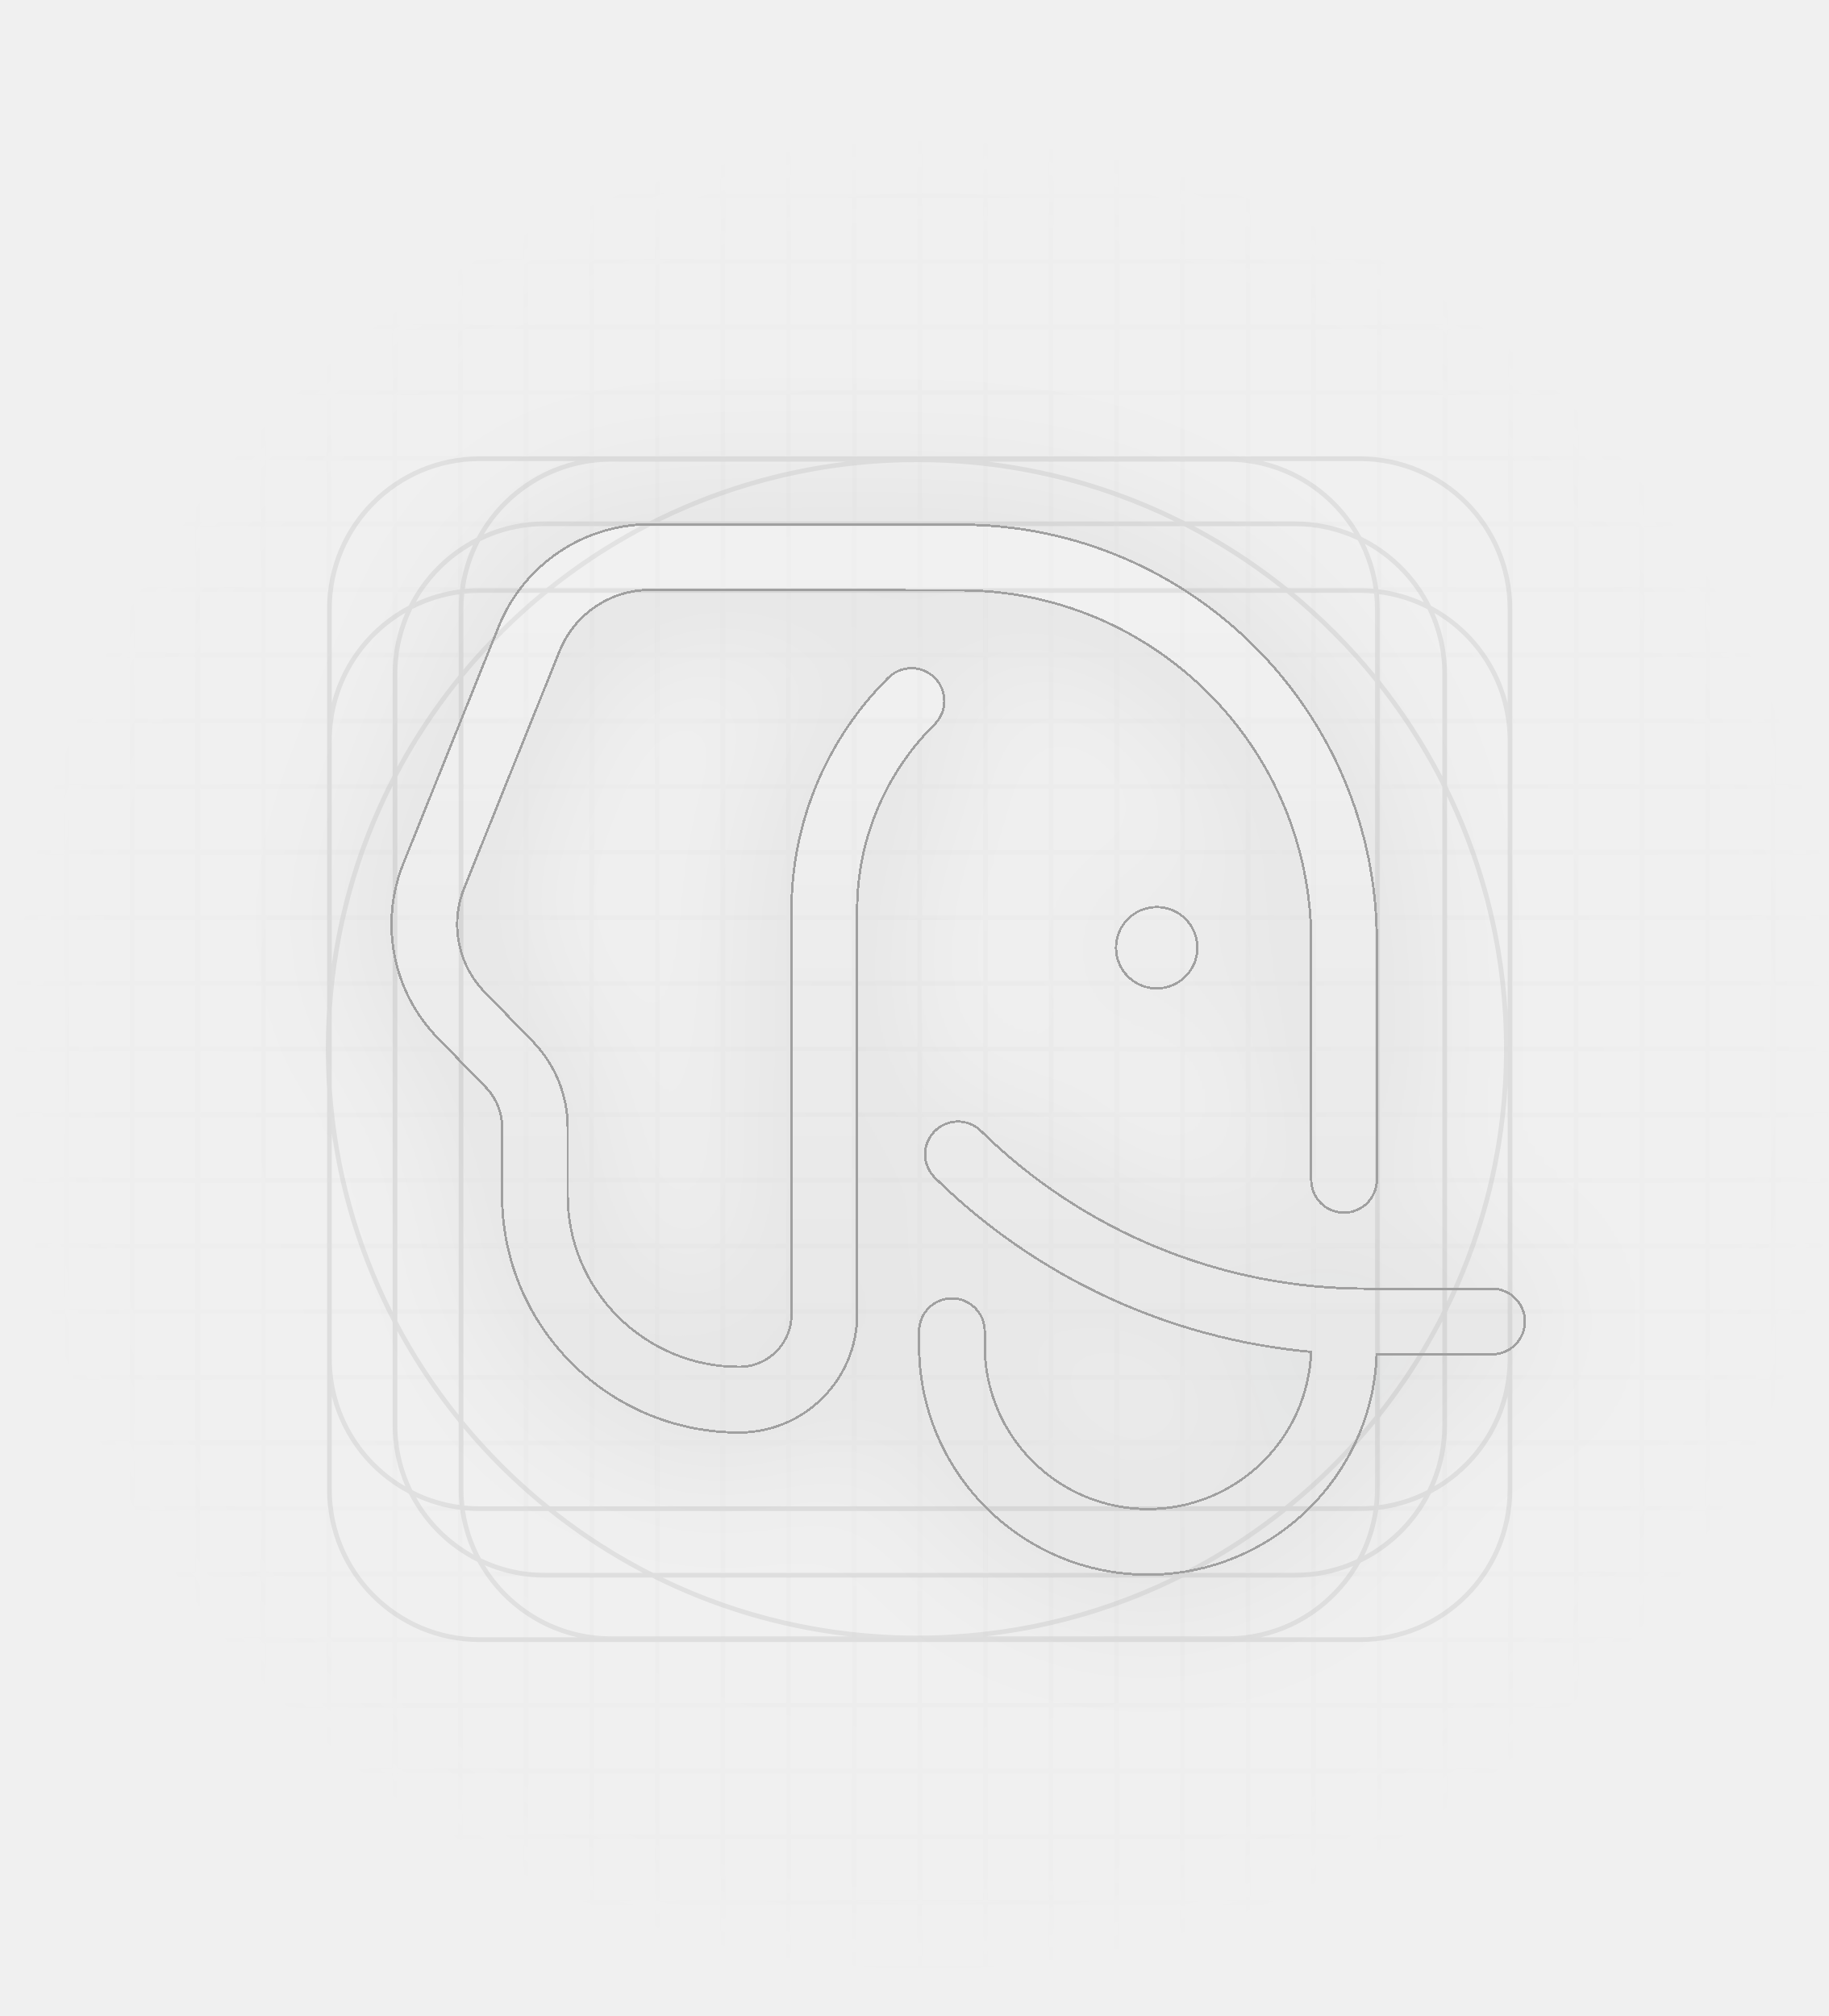
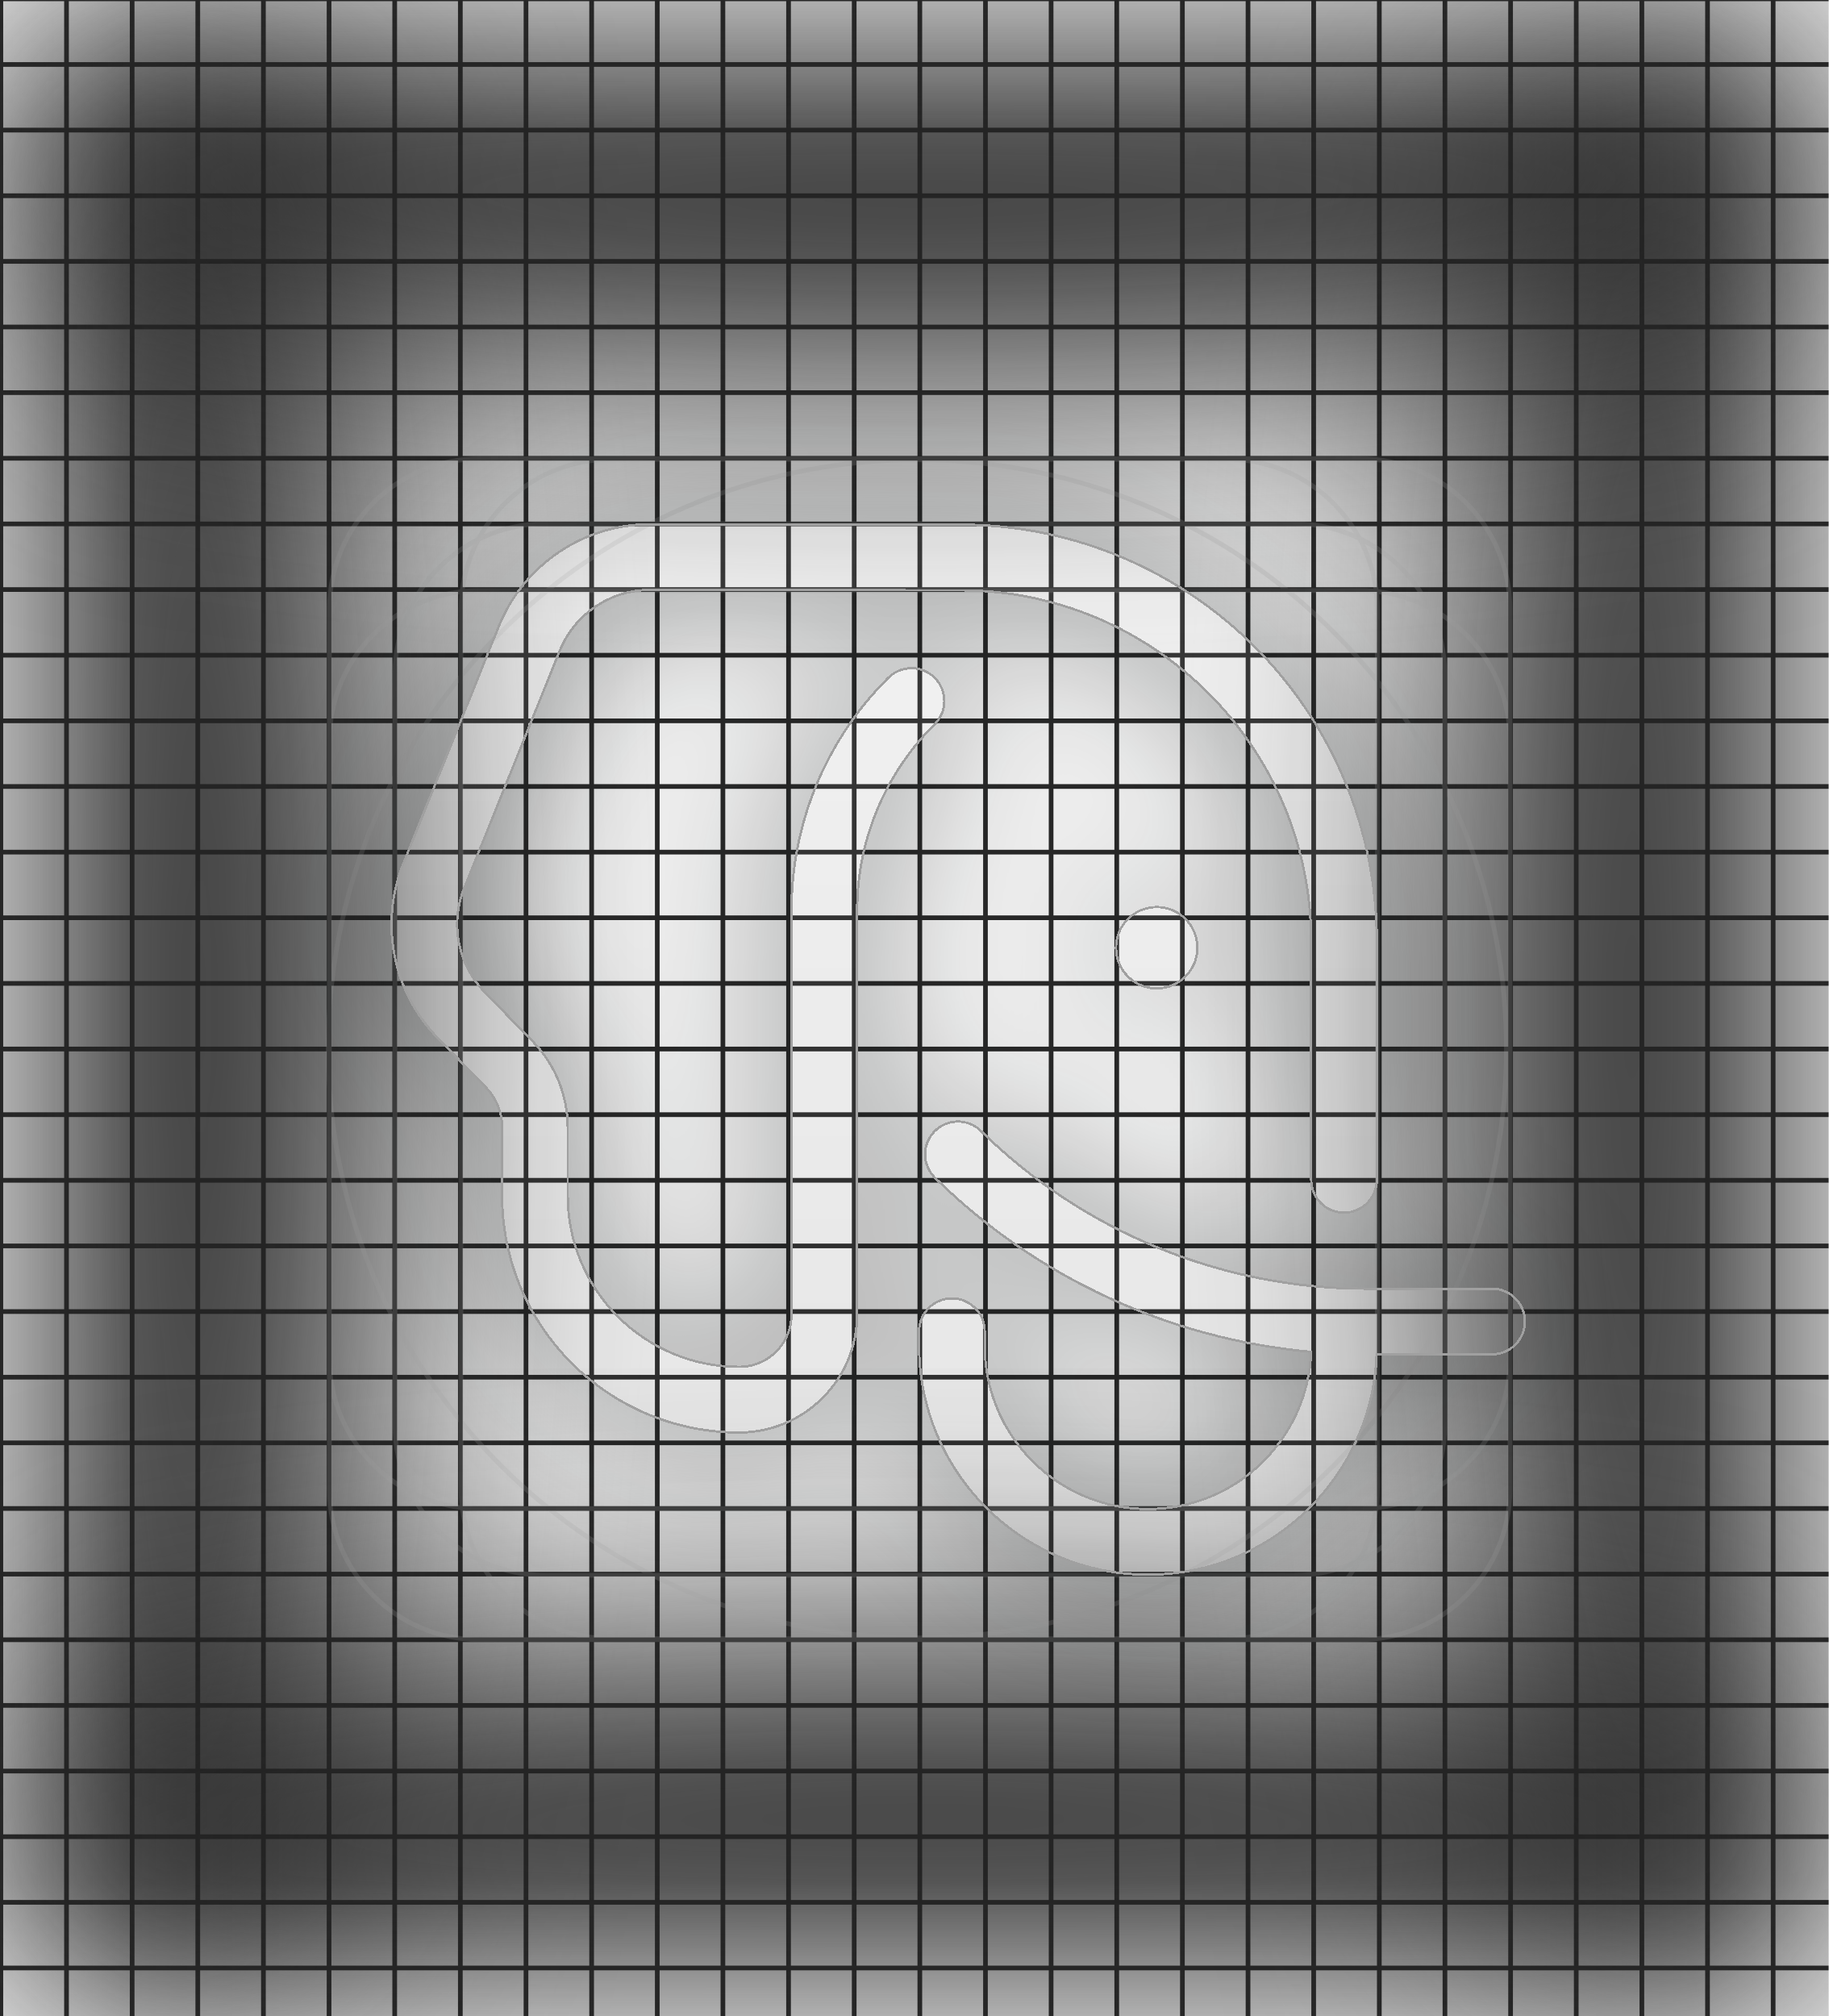
<svg xmlns="http://www.w3.org/2000/svg" width="390" height="430" viewBox="0 0 390 430" fill="none">
  <g clip-path="url(#clip0_467_4905)">
-     <path opacity="0.03" d="M0.183 -10.547L0.183 446.906M14.183 -10.547L14.183 446.906M28.183 -10.547L28.183 446.906M42.183 -10.547L42.183 446.906M56.183 -10.547L56.184 446.906M70.183 -10.547L70.183 446.906M84.183 -10.547L84.183 446.906M98.183 -10.547L98.183 446.906M112.184 -10.547L112.184 446.906M126.184 -10.547L126.184 446.906M140.184 -10.547L140.184 446.906M154.184 -10.547L154.184 446.906M168.184 -10.547L168.184 446.906M182.184 -10.547L182.184 446.906M196.184 -10.547L196.184 446.906M210.184 -10.547L210.184 446.906M224.184 -10.547L224.184 446.906M238.184 -10.547L238.184 446.906M252.184 -10.547L252.184 446.906M266.184 -10.547L266.184 446.906M280.184 -10.547L280.184 446.906M294.184 -10.547L294.184 446.906M308.184 -10.547L308.184 446.906M322.184 -10.547L322.184 446.906M336.184 -10.547L336.184 446.906M350.184 -10.547L350.184 446.906M364.184 -10.547L364.184 446.906M378.184 -10.547L378.184 446.906M392.184 -10.547L392.184 446.906M457.341 -0.25H-0.113M457.341 13.75H-0.113M457.341 27.75H-0.113M457.341 41.75H-0.113M457.341 55.75H-0.113M457.341 69.75H-0.113M457.341 83.75H-0.113M457.341 97.75H-0.113M457.341 111.75H-0.113M457.341 125.75H-0.113M457.341 139.75H-0.113M457.341 153.75H-0.113M457.341 167.75H-0.113M457.341 181.75H-0.113M457.341 195.75H-0.113M457.341 209.75H-0.113M457.341 223.75H-0.113M457.341 237.75H-0.113M457.341 251.75H-0.113M457.341 265.75H-0.113M457.341 279.75H-0.113M457.341 293.75H-0.113M457.341 307.75H-0.113M457.341 321.75H-0.113M457.341 335.751H-0.113M457.341 349.751H-0.113M457.341 363.751H-0.113M457.341 377.751H-0.113M457.341 391.751H-0.113M457.341 405.751H-0.113M457.341 419.751H-0.113M457.341 433.751H-0.113" stroke="url(#paint0_radial_467_4905)" />
+     <path d="M0.183 -10.547L0.183 446.906M14.183 -10.547L14.183 446.906M28.183 -10.547L28.183 446.906M42.183 -10.547L42.183 446.906M56.183 -10.547L56.184 446.906M70.183 -10.547L70.183 446.906M84.183 -10.547L84.183 446.906M98.183 -10.547L98.183 446.906M112.184 -10.547L112.184 446.906M126.184 -10.547L126.184 446.906M140.184 -10.547L140.184 446.906M154.184 -10.547L154.184 446.906M168.184 -10.547L168.184 446.906M182.184 -10.547L182.184 446.906M196.184 -10.547L196.184 446.906M210.184 -10.547L210.184 446.906M224.184 -10.547L224.184 446.906M238.184 -10.547L238.184 446.906M252.184 -10.547L252.184 446.906M266.184 -10.547L266.184 446.906M280.184 -10.547L280.184 446.906M294.184 -10.547L294.184 446.906M308.184 -10.547L308.184 446.906M322.184 -10.547L322.184 446.906M336.184 -10.547L336.184 446.906M350.184 -10.547L350.184 446.906M364.184 -10.547L364.184 446.906M378.184 -10.547L378.184 446.906M392.184 -10.547L392.184 446.906M457.341 -0.25H-0.113M457.341 13.75H-0.113M457.341 27.75H-0.113M457.341 41.75H-0.113M457.341 55.75H-0.113M457.341 69.75H-0.113M457.341 83.75H-0.113M457.341 97.75H-0.113M457.341 111.75H-0.113M457.341 125.75H-0.113M457.341 139.75H-0.113M457.341 153.75H-0.113M457.341 167.75H-0.113M457.341 181.75H-0.113M457.341 195.75H-0.113M457.341 209.75H-0.113M457.341 223.75H-0.113M457.341 237.75H-0.113M457.341 251.75H-0.113M457.341 265.75H-0.113M457.341 279.75H-0.113M457.341 293.75H-0.113M457.341 307.75H-0.113M457.341 321.75H-0.113M457.341 335.751H-0.113M457.341 349.751H-0.113M457.341 363.751H-0.113M457.341 377.751H-0.113M457.341 391.751H-0.113M457.341 405.751H-0.113M457.341 419.751H-0.113M457.341 433.751H-0.113" stroke="#282828" />
+     <g filter="url(#filter0_f_467_4905)">
+       <ellipse cx="0.313" cy="214.736" rx="78.849" ry="311.736" fill="#232323" />
+     </g>
+     <g filter="url(#filter1_f_467_4905)">
+       <ellipse cx="390.849" cy="214.736" rx="78.849" ry="311.736" fill="#232323" />
+     </g>
+     <g filter="url(#filter2_f_467_4905)">
+       <ellipse cx="194.736" cy="-0.014" rx="78.849" ry="311.736" transform="rotate(-90 194.736 -0.0142959)" fill="#232323" />
+     </g>
+     <g filter="url(#filter3_f_467_4905)">
+       <ellipse cx="194.736" cy="430.849" rx="78.849" ry="311.736" transform="rotate(-90 194.736 430.849)" fill="#232323" />
+     </g>
    <path opacity="0.2" fill-rule="evenodd" clip-rule="evenodd" d="M69.767 129.848C69.767 111.898 84.318 97.348 102.267 97.348H290.044C307.993 97.348 322.544 111.898 322.544 129.848V157.218C322.55 157.466 322.552 157.714 322.552 157.963V289.787C322.552 290.036 322.55 290.284 322.544 290.532V317.727C322.544 335.676 307.993 350.227 290.044 350.227H102.267C84.318 350.227 69.767 335.676 69.767 317.727V232.148C69.583 229.361 69.49 226.549 69.49 223.716C69.49 220.882 69.583 218.071 69.767 215.284V129.848ZM70.767 232.114V215.317C71.899 198.244 76.454 182.107 83.753 167.586V279.845C76.454 265.325 71.899 249.188 70.767 232.114ZM70.767 241.736V289.787C70.767 301.431 77.085 311.6 86.48 317.052C84.726 313.056 83.753 308.641 83.753 303.998V282.038C77.291 269.667 72.821 256.091 70.767 241.736ZM84.753 283.914V303.998C84.753 308.971 85.905 313.674 87.957 317.856C91.051 319.437 94.442 320.521 98.022 321.004C97.9 319.858 97.838 318.695 97.838 317.518V303.399C92.9 297.345 88.513 290.825 84.753 283.914ZM98.838 304.609V317.518C98.838 318.737 98.907 319.941 99.042 321.124C100.102 321.232 101.178 321.287 102.267 321.287H115.675C109.555 316.266 103.916 310.68 98.838 304.609ZM117.261 321.287C110.509 315.856 104.333 309.739 98.838 303.042V144.39C104.226 137.823 110.269 131.814 116.867 126.463H274.408C281.345 132.088 287.668 138.441 293.262 145.405V302.026C287.562 309.122 281.105 315.583 274.014 321.287H117.261ZM116.91 322.287H102.267C101.224 322.287 100.193 322.238 99.175 322.142C99.712 325.793 100.875 329.24 102.552 332.371C106.695 334.375 111.342 335.498 116.253 335.498H137.119C129.948 331.736 123.184 327.305 116.91 322.287ZM139.305 335.498C131.928 331.773 124.97 327.34 118.521 322.287H272.754C266.305 327.34 259.347 331.773 251.97 335.498H139.305ZM139.066 336.498H116.253C111.688 336.498 107.344 335.557 103.402 333.859C108.928 342.947 118.924 349.018 130.338 349.018H180.952C166.042 347.289 151.926 342.961 139.066 336.498ZM210.323 349.018H261.762C273.109 349.018 283.055 343.018 288.6 334.017C284.758 335.616 280.544 336.498 276.124 336.498H252.208C239.349 342.961 225.233 347.289 210.323 349.018ZM249.945 336.498C233.518 344.422 215.097 348.863 195.637 348.863C176.178 348.863 157.757 344.422 141.33 336.498H249.945ZM254.156 335.498H276.124C280.887 335.498 285.403 334.441 289.451 332.548C291.177 329.376 292.373 325.875 292.921 322.162C291.976 322.245 291.019 322.287 290.052 322.287H274.365C268.091 327.305 261.326 331.736 254.156 335.498ZM275.6 321.287H290.052C291.065 321.287 292.067 321.239 293.055 321.146C293.191 319.955 293.262 318.745 293.262 317.518V303.614C287.971 310.07 282.053 315.992 275.6 321.287ZM294.262 302.378V317.518C294.262 318.705 294.198 319.878 294.074 321.033C297.766 320.562 301.259 319.452 304.438 317.818C306.479 313.645 307.624 308.955 307.624 303.998V281.843C303.832 289.134 299.349 296.008 294.262 302.378ZM308.624 279.879V303.998C308.624 308.624 307.657 313.024 305.915 317.007C315.071 311.66 321.286 301.826 321.544 290.52V231.574C320.483 248.846 315.946 265.178 308.624 279.879ZM321.544 215.857V157.23C321.286 145.932 315.08 136.104 305.935 130.754C307.665 134.726 308.624 139.11 308.624 143.719V167.553C315.946 182.254 320.483 198.586 321.544 215.857ZM308.624 169.834C316.42 186.153 320.785 204.424 320.785 223.716C320.785 243.007 316.42 261.279 308.624 277.598V169.834ZM307.624 167.789V279.643C303.87 287.144 299.385 294.216 294.262 300.765V146.667C299.385 153.215 303.87 160.287 307.624 167.789ZM307.624 165.588V143.719C307.624 138.779 306.487 134.105 304.46 129.943C301.283 128.307 297.792 127.194 294.101 126.721C294.207 127.79 294.262 128.875 294.262 129.973V145.054C299.349 151.424 303.832 158.298 307.624 165.588ZM293.262 143.818V129.973C293.262 128.836 293.201 127.713 293.084 126.607C292.086 126.512 291.075 126.463 290.052 126.463H275.986C282.289 131.676 288.077 137.49 293.262 143.818ZM274.762 125.463H290.052C291.032 125.463 292.002 125.506 292.959 125.591C292.445 121.899 291.292 118.412 289.614 115.245C285.525 113.305 280.951 112.219 276.124 112.219H254.696C261.817 115.999 268.533 120.441 274.762 125.463ZM252.772 111.219H276.124C280.615 111.219 284.894 112.13 288.785 113.777C283.278 104.608 273.236 98.473 261.762 98.473H210.82C225.764 100.265 239.905 104.671 252.772 111.219ZM180.455 98.473H130.338C118.796 98.473 108.704 104.68 103.218 113.938C107.208 112.189 111.617 111.219 116.253 111.219H138.503C151.37 104.671 165.511 100.265 180.455 98.473ZM140.743 111.219C157.317 103.116 175.946 98.568 195.637 98.568C215.329 98.568 233.958 103.116 250.532 111.219H140.743ZM138.743 112.219H252.532C259.854 115.963 266.759 120.407 273.159 125.463H118.116C124.516 120.407 131.421 115.963 138.743 112.219ZM136.579 112.219H116.253C111.279 112.219 106.574 113.372 102.391 115.425C100.761 118.55 99.64 121.982 99.137 125.612C100.167 125.513 101.211 125.463 102.267 125.463H116.513C122.742 120.441 129.458 115.999 136.579 112.219ZM115.289 126.463H102.267C101.169 126.463 100.083 126.519 99.013 126.629C98.897 127.728 98.838 128.843 98.838 129.973V142.822C103.809 136.88 109.318 131.402 115.289 126.463ZM97.838 144.033V129.973C97.838 128.885 97.891 127.81 97.995 126.75C94.416 127.235 91.028 128.322 87.935 129.905C85.897 134.076 84.753 138.764 84.753 143.719V163.518C88.513 156.607 92.9 150.086 97.838 144.033ZM84.753 165.64V281.792C88.48 288.893 92.869 295.592 97.838 301.807V145.624C92.869 151.84 88.48 158.539 84.753 165.64ZM83.753 165.393V143.719C83.753 139.093 84.719 134.693 86.461 130.71C77.077 136.164 70.767 146.327 70.767 157.963V205.696C72.821 191.34 77.291 177.764 83.753 165.393ZM321.544 129.848V149.898C319.252 140.922 313.223 133.44 305.212 129.208C302.016 122.813 296.773 117.619 290.341 114.485C285.993 106.478 278.378 100.503 269.284 98.348H290.044C307.441 98.348 321.544 112.451 321.544 129.848ZM87.184 129.167C90.32 122.917 95.412 117.817 101.657 114.673C105.988 106.571 113.651 100.519 122.815 98.348H102.267C84.87 98.348 70.767 112.451 70.767 129.848V149.931C73.06 140.911 79.125 133.397 87.184 129.167ZM98.113 125.726C98.551 122.368 99.502 119.171 100.884 116.216C95.783 119.072 91.558 123.307 88.713 128.415C91.638 127.071 94.797 126.149 98.113 125.726ZM303.683 128.451C300.67 127.057 297.409 126.111 293.983 125.698C293.533 122.272 292.549 119.013 291.117 116.009C296.398 118.873 300.768 123.202 303.683 128.451ZM293.947 322.056C293.466 325.503 292.443 328.776 290.969 331.787C296.301 328.933 300.716 324.589 303.658 319.311C300.642 320.703 297.377 321.647 293.947 322.056ZM98.148 322.029C98.617 325.407 99.606 328.619 101.03 331.582C95.879 328.733 91.61 324.483 88.738 319.346C91.667 320.689 94.829 321.609 98.148 322.029ZM123.179 349.227C113.972 347.157 106.243 341.18 101.825 333.128C95.518 329.999 90.372 324.881 87.207 318.595C79.137 314.367 73.062 306.847 70.767 297.819V317.727C70.767 335.124 84.87 349.227 102.267 349.227H123.179ZM290.171 333.314C285.737 341.271 278.057 347.173 268.92 349.227H290.044C307.441 349.227 321.544 335.124 321.544 317.727V297.852C319.25 306.837 313.212 314.324 305.19 318.554C301.963 324.985 296.665 330.196 290.171 333.314Z" fill="#A0A0A0" />
-     <g filter="url(#filter0_d_467_4905)">
-       <path d="M192.144 125.816H138.679C130.173 125.816 122.52 130.986 119.345 138.877L99.004 189.43C95.943 197.038 97.66 205.736 103.382 211.611L113.614 222.117C118.406 227.036 121.088 233.633 121.088 240.501L121.087 254.974C121.087 275.171 137.46 291.543 157.656 291.543C163.816 291.543 168.81 286.55 168.81 280.39L168.811 194.149C168.811 175.52 176.252 157.663 189.479 144.547C192.225 141.824 196.657 141.843 199.379 144.588C202.101 147.333 202.082 151.766 199.337 154.488C188.76 164.976 182.811 179.254 182.811 194.149L182.81 280.39C182.81 294.282 171.548 305.543 157.656 305.543C129.728 305.543 107.087 282.903 107.087 254.974L107.088 240.5C107.088 237.282 105.831 234.191 103.585 231.885L93.353 221.38C83.763 211.533 80.886 196.956 86.016 184.204L106.357 133.651C111.665 120.459 124.458 111.816 138.679 111.816H194.408V111.9H204.747C253.851 111.9 293.657 151.706 293.657 200.81V251.652C293.657 255.518 290.523 258.652 286.657 258.652C282.791 258.652 279.657 255.518 279.657 251.652V200.81C279.657 159.438 246.119 125.9 204.747 125.9H193.23C192.86 125.9 192.498 125.871 192.144 125.816Z" fill="url(#paint1_linear_467_4905)" fill-opacity="0.07" shape-rendering="crispEdges" />
-       <path d="M210.03 283.94C210.03 280.074 206.896 276.94 203.03 276.94C199.164 276.94 196.03 280.074 196.03 283.94V287.053C196.03 314.012 217.884 335.867 244.843 335.867C271.194 335.867 292.668 314.988 293.624 288.871H318.238C322.104 288.871 325.238 285.737 325.238 281.871C325.238 278.005 322.104 274.871 318.238 274.871H291.397C260.653 274.871 231.141 262.788 209.224 241.228C206.468 238.517 202.036 238.553 199.325 241.309C196.614 244.065 196.65 248.497 199.406 251.209C221.131 272.58 249.522 285.632 279.634 288.343C278.955 306.972 263.639 321.867 244.843 321.867C225.616 321.867 210.03 306.28 210.03 287.053V283.94Z" fill="url(#paint2_linear_467_4905)" fill-opacity="0.07" shape-rendering="crispEdges" />
-       <path d="M238.03 202.145C238.03 206.937 241.915 210.822 246.707 210.822C251.499 210.822 255.383 206.937 255.383 202.145C255.383 197.353 251.499 193.469 246.707 193.469C241.915 193.469 238.03 197.353 238.03 202.145Z" fill="url(#paint3_linear_467_4905)" fill-opacity="0.07" shape-rendering="crispEdges" />
+     <g filter="url(#filter4_bd_467_4905)">
+       <path d="M192.144 125.816H138.679C130.173 125.816 122.52 130.986 119.345 138.877L99.004 189.43C95.943 197.038 97.66 205.736 103.382 211.611L113.614 222.117C118.406 227.036 121.088 233.633 121.088 240.501L121.087 254.974C121.087 275.171 137.46 291.543 157.656 291.543C163.816 291.543 168.81 286.55 168.81 280.39L168.811 194.149C168.811 175.52 176.252 157.663 189.479 144.547C192.225 141.824 196.657 141.843 199.379 144.588C202.101 147.333 202.082 151.766 199.337 154.488C188.76 164.976 182.811 179.254 182.811 194.149L182.81 280.39C182.81 294.282 171.548 305.543 157.656 305.543C129.728 305.543 107.087 282.903 107.087 254.974L107.088 240.5C107.088 237.282 105.831 234.191 103.585 231.885L93.353 221.38C83.763 211.533 80.886 196.956 86.016 184.204L106.357 133.651C111.665 120.459 124.458 111.816 138.679 111.816H194.408V111.9H204.747C253.851 111.9 293.657 151.706 293.657 200.81V251.652C293.657 255.518 290.523 258.652 286.657 258.652C282.791 258.652 279.657 255.518 279.657 251.652V200.81C279.657 159.438 246.119 125.9 204.747 125.9H193.23C192.86 125.9 192.498 125.871 192.144 125.816Z" fill="url(#paint0_linear_467_4905)" fill-opacity="0.07" shape-rendering="crispEdges" />
+       <path d="M210.03 283.94C210.03 280.074 206.896 276.94 203.03 276.94C199.164 276.94 196.03 280.074 196.03 283.94V287.053C196.03 314.012 217.884 335.867 244.843 335.867C271.194 335.867 292.668 314.988 293.624 288.871H318.238C322.104 288.871 325.238 285.737 325.238 281.871C325.238 278.005 322.104 274.871 318.238 274.871H291.397C260.653 274.871 231.141 262.788 209.224 241.228C206.468 238.517 202.036 238.553 199.325 241.309C196.614 244.065 196.65 248.497 199.406 251.209C221.131 272.58 249.522 285.632 279.634 288.343C278.955 306.972 263.639 321.867 244.843 321.867C225.616 321.867 210.03 306.28 210.03 287.053V283.94Z" fill="url(#paint1_linear_467_4905)" fill-opacity="0.07" shape-rendering="crispEdges" />
+       <path d="M238.03 202.145C238.03 206.937 241.915 210.822 246.707 210.822C251.499 210.822 255.383 206.937 255.383 202.145C255.383 197.353 251.499 193.469 246.707 193.469C241.915 193.469 238.03 197.353 238.03 202.145Z" fill="url(#paint2_linear_467_4905)" fill-opacity="0.07" shape-rendering="crispEdges" />
      <path d="M192.144 125.816H138.679C130.173 125.816 122.52 130.986 119.345 138.877L99.004 189.43C95.943 197.038 97.66 205.736 103.382 211.611L113.614 222.117C118.406 227.036 121.088 233.633 121.088 240.501L121.087 254.974C121.087 275.171 137.46 291.543 157.656 291.543C163.816 291.543 168.81 286.55 168.81 280.39L168.811 194.149C168.811 175.52 176.252 157.663 189.479 144.547C192.225 141.824 196.657 141.843 199.379 144.588C202.101 147.333 202.082 151.766 199.337 154.488C188.76 164.976 182.811 179.254 182.811 194.149L182.81 280.39C182.81 294.282 171.548 305.543 157.656 305.543C129.728 305.543 107.087 282.903 107.087 254.974L107.088 240.5C107.088 237.282 105.831 234.191 103.585 231.885L93.353 221.38C83.763 211.533 80.886 196.956 86.016 184.204L106.357 133.651C111.665 120.459 124.458 111.816 138.679 111.816H194.408V111.9H204.747C253.851 111.9 293.657 151.706 293.657 200.81V251.652C293.657 255.518 290.523 258.652 286.657 258.652C282.791 258.652 279.657 255.518 279.657 251.652V200.81C279.657 159.438 246.119 125.9 204.747 125.9H193.23C192.86 125.9 192.498 125.871 192.144 125.816Z" stroke="#A0A0A0" stroke-width="0.5" shape-rendering="crispEdges" />
      <path d="M210.03 283.94C210.03 280.074 206.896 276.94 203.03 276.94C199.164 276.94 196.03 280.074 196.03 283.94V287.053C196.03 314.012 217.884 335.867 244.843 335.867C271.194 335.867 292.668 314.988 293.624 288.871H318.238C322.104 288.871 325.238 285.737 325.238 281.871C325.238 278.005 322.104 274.871 318.238 274.871H291.397C260.653 274.871 231.141 262.788 209.224 241.228C206.468 238.517 202.036 238.553 199.325 241.309C196.614 244.065 196.65 248.497 199.406 251.209C221.131 272.58 249.522 285.632 279.634 288.343C278.955 306.972 263.639 321.867 244.843 321.867C225.616 321.867 210.03 306.28 210.03 287.053V283.94Z" stroke="#A0A0A0" stroke-width="0.5" shape-rendering="crispEdges" />
      <path d="M238.03 202.145C238.03 206.937 241.915 210.822 246.707 210.822C251.499 210.822 255.383 206.937 255.383 202.145C255.383 197.353 251.499 193.469 246.707 193.469C241.915 193.469 238.03 197.353 238.03 202.145Z" stroke="#A0A0A0" stroke-width="0.5" shape-rendering="crispEdges" />
    </g>
  </g>
  <defs>
-     <filter id="filter0_d_467_4905" x="51.257" y="79.566" width="306.232" height="288.55" filterUnits="userSpaceOnUse" color-interpolation-filters="sRGB">
+     <filter id="filter0_f_467_4905" x="-138.536" y="-157" width="277.698" height="743.472" filterUnits="userSpaceOnUse" color-interpolation-filters="sRGB">
      <feFlood flood-opacity="0" result="BackgroundImageFix" />
+       <feBlend mode="normal" in="SourceGraphic" in2="BackgroundImageFix" result="shape" />
+       <feGaussianBlur stdDeviation="30" result="effect1_foregroundBlur_467_4905" />
+     </filter>
+     <filter id="filter1_f_467_4905" x="252" y="-157" width="277.698" height="743.472" filterUnits="userSpaceOnUse" color-interpolation-filters="sRGB">
+       <feFlood flood-opacity="0" result="BackgroundImageFix" />
+       <feBlend mode="normal" in="SourceGraphic" in2="BackgroundImageFix" result="shape" />
+       <feGaussianBlur stdDeviation="30" result="effect1_foregroundBlur_467_4905" />
+     </filter>
+     <filter id="filter2_f_467_4905" x="-177" y="-138.864" width="743.472" height="277.699" filterUnits="userSpaceOnUse" color-interpolation-filters="sRGB">
+       <feFlood flood-opacity="0" result="BackgroundImageFix" />
+       <feBlend mode="normal" in="SourceGraphic" in2="BackgroundImageFix" result="shape" />
+       <feGaussianBlur stdDeviation="30" result="effect1_foregroundBlur_467_4905" />
+     </filter>
+     <filter id="filter3_f_467_4905" x="-177" y="292" width="743.472" height="277.699" filterUnits="userSpaceOnUse" color-interpolation-filters="sRGB">
+       <feFlood flood-opacity="0" result="BackgroundImageFix" />
+       <feBlend mode="normal" in="SourceGraphic" in2="BackgroundImageFix" result="shape" />
+       <feGaussianBlur stdDeviation="30" result="effect1_foregroundBlur_467_4905" />
+     </filter>
+     <filter id="filter4_bd_467_4905" x="51.257" y="79.566" width="306.232" height="288.55" filterUnits="userSpaceOnUse" color-interpolation-filters="sRGB">
+       <feFlood flood-opacity="0" result="BackgroundImageFix" />
+       <feGaussianBlur in="BackgroundImageFix" stdDeviation="1" />
+       <feComposite in2="SourceAlpha" operator="in" result="effect1_backgroundBlur_467_4905" />
      <feColorMatrix in="SourceAlpha" type="matrix" values="0 0 0 0 0 0 0 0 0 0 0 0 0 0 0 0 0 0 127 0" result="hardAlpha" />
      <feOffset />
      <feGaussianBlur stdDeviation="16" />
      <feComposite in2="hardAlpha" operator="out" />
-       <feColorMatrix type="matrix" values="0 0 0 0 0.031 0 0 0 0 0.047 0 0 0 0 0.047 0 0 0 0.1 0" />
-       <feBlend mode="normal" in2="BackgroundImageFix" result="effect1_dropShadow_467_4905" />
-       <feBlend mode="normal" in="SourceGraphic" in2="effect1_dropShadow_467_4905" result="shape" />
+       <feColorMatrix type="matrix" values="0 0 0 0 0.031 0 0 0 0 0.047 0 0 0 0 0.047 0 0 0 0.5 0" />
+       <feBlend mode="normal" in2="effect1_backgroundBlur_467_4905" result="effect2_dropShadow_467_4905" />
+       <feBlend mode="normal" in="SourceGraphic" in2="effect2_dropShadow_467_4905" result="shape" />
    </filter>
-     <radialGradient id="paint0_radial_467_4905" cx="0" cy="0" r="1" gradientUnits="userSpaceOnUse" gradientTransform="translate(198 225) rotate(90) scale(198 198)">
-       <stop stop-color="#808080" />
-       <stop offset="0.889" stop-color="#808080" stop-opacity="0.562" />
-       <stop offset="1" stop-color="#808080" stop-opacity="0" />
-     </radialGradient>
+     <linearGradient id="paint0_linear_467_4905" x1="146.817" y1="128.841" x2="146.817" y2="292.676" gradientUnits="userSpaceOnUse">
+       <stop stop-color="white" />
+       <stop offset="1" stop-color="#7C7C7C" />
+     </linearGradient>
    <linearGradient id="paint1_linear_467_4905" x1="146.817" y1="128.841" x2="146.817" y2="292.676" gradientUnits="userSpaceOnUse">
      <stop stop-color="white" />
      <stop offset="1" stop-color="#7C7C7C" />
    </linearGradient>
    <linearGradient id="paint2_linear_467_4905" x1="146.817" y1="128.841" x2="146.817" y2="292.676" gradientUnits="userSpaceOnUse">
      <stop stop-color="white" />
      <stop offset="1" stop-color="#7C7C7C" />
    </linearGradient>
-     <linearGradient id="paint3_linear_467_4905" x1="146.817" y1="128.841" x2="146.817" y2="292.676" gradientUnits="userSpaceOnUse">
-       <stop stop-color="white" />
-       <stop offset="1" stop-color="#7C7C7C" />
-     </linearGradient>
    <clipPath id="clip0_467_4905">
      <rect width="390" height="430" fill="white" />
    </clipPath>
  </defs>
</svg>
